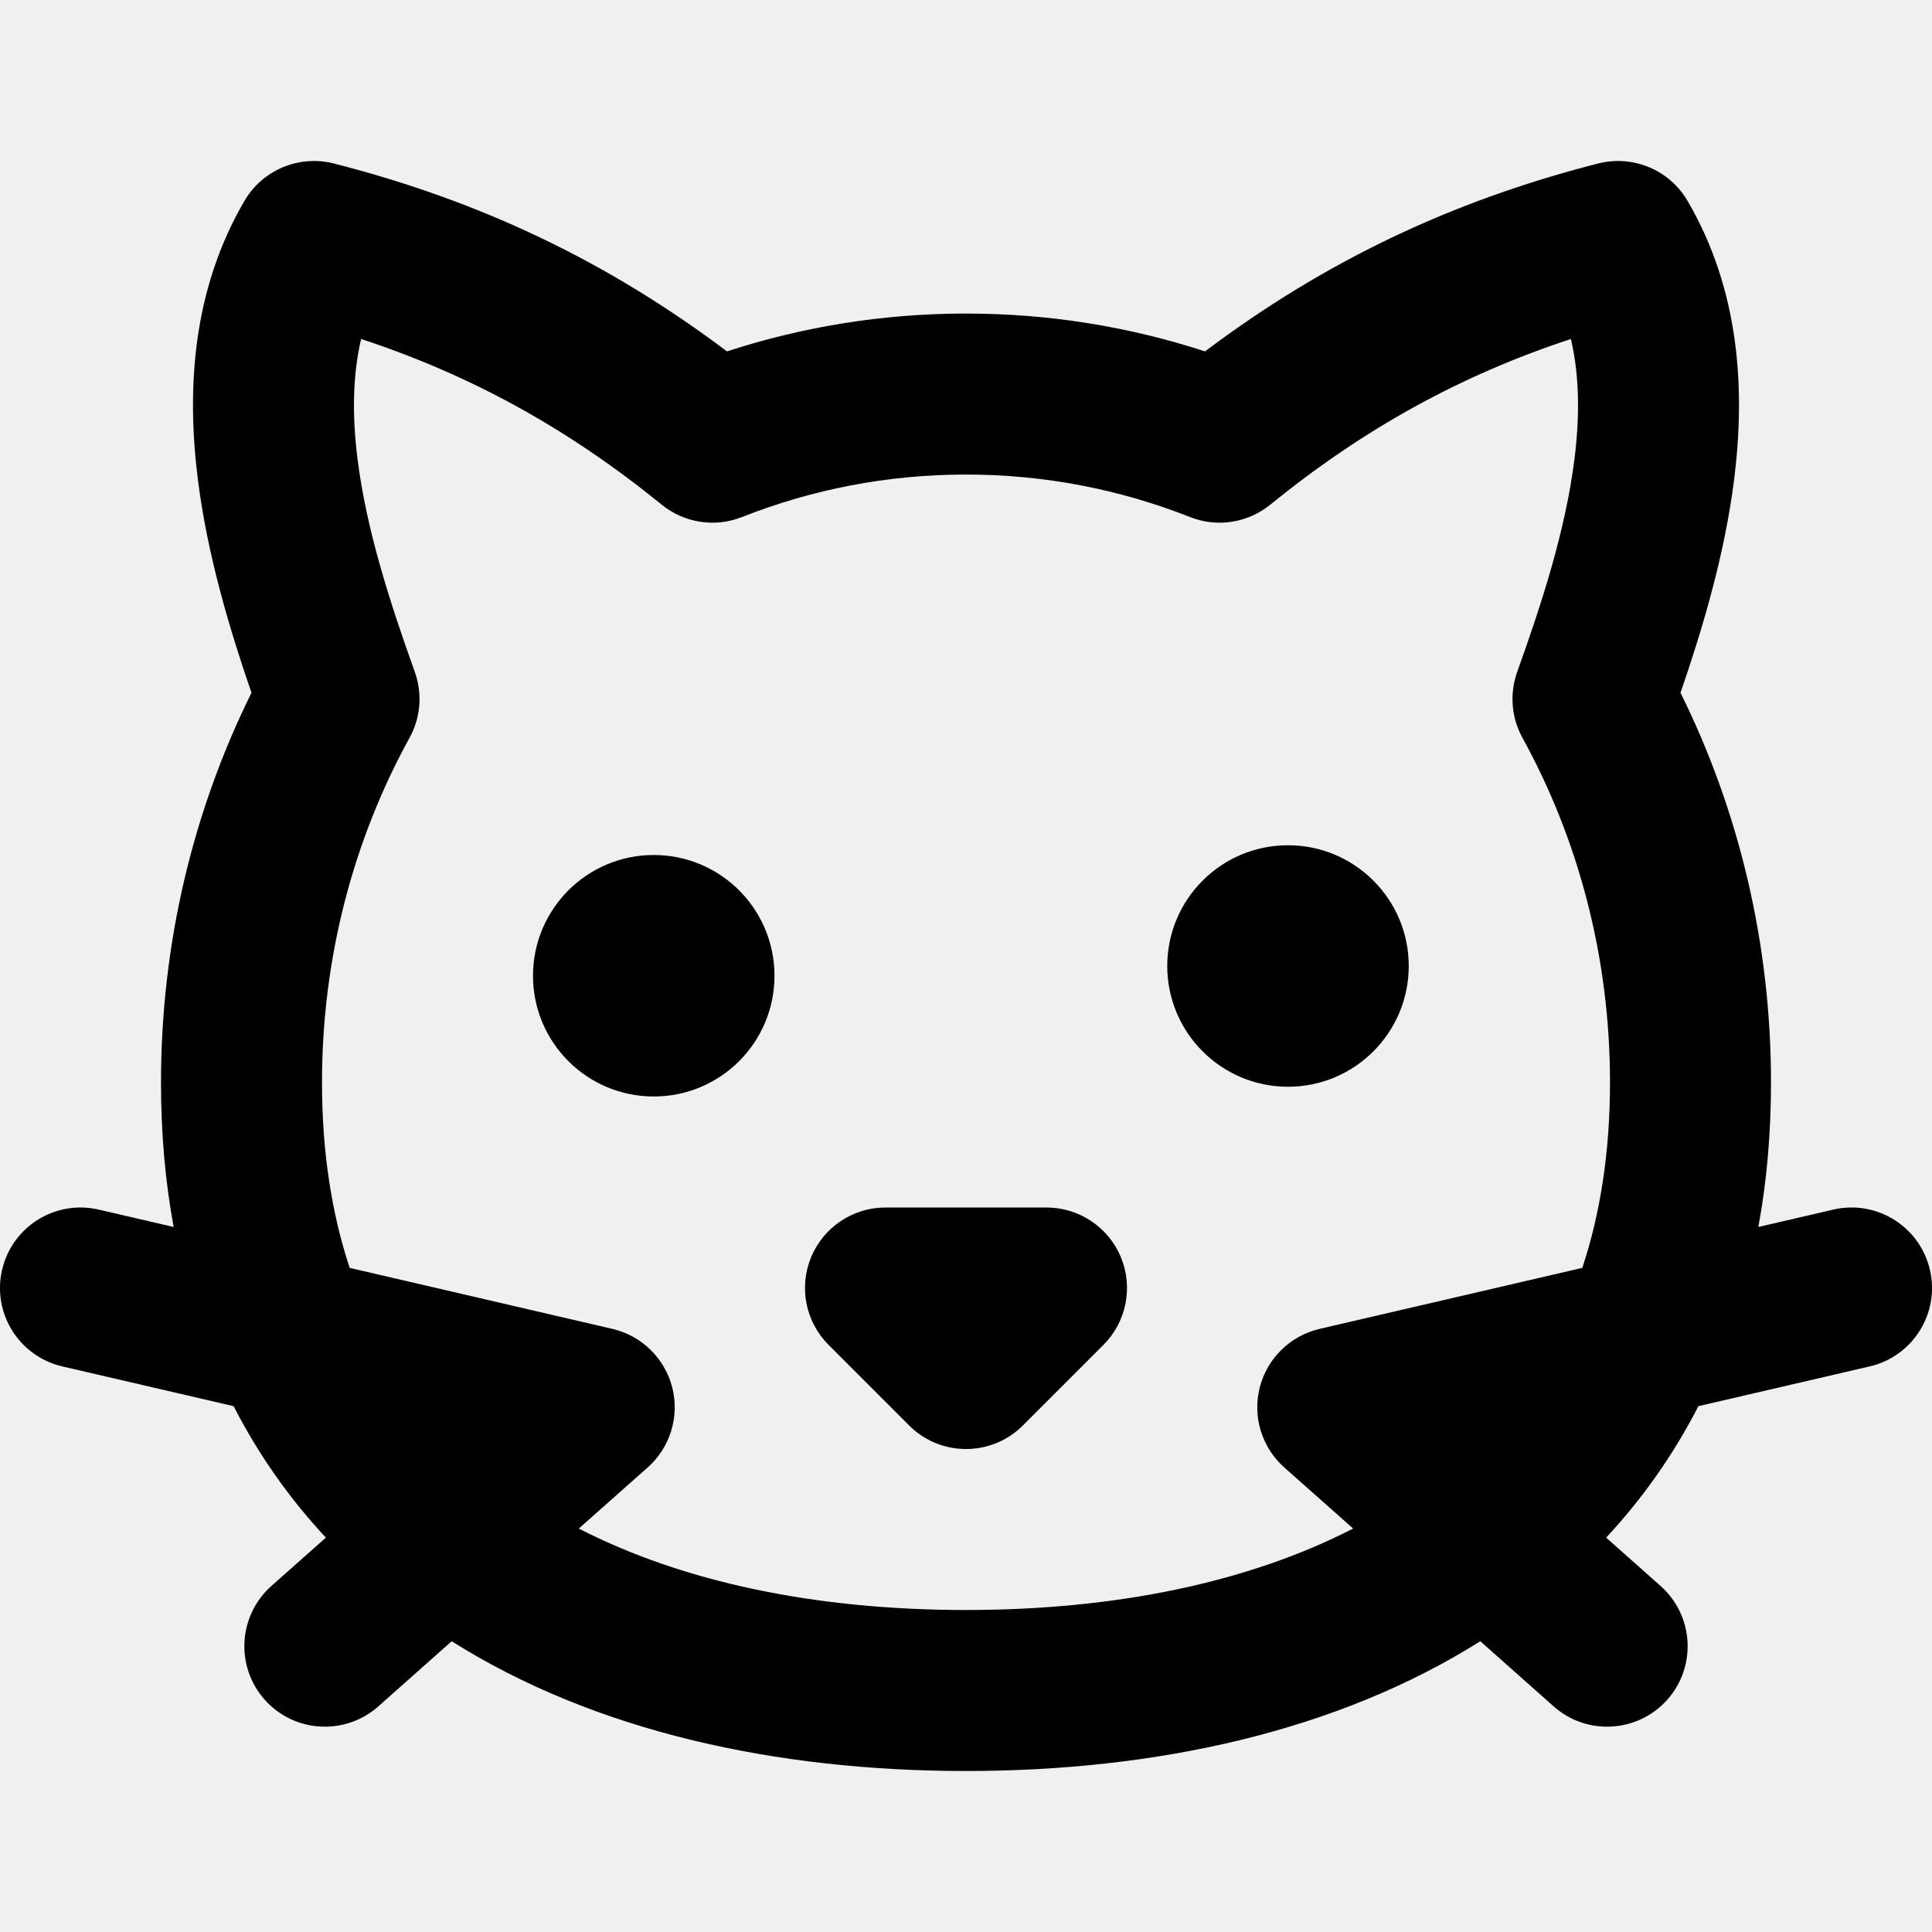
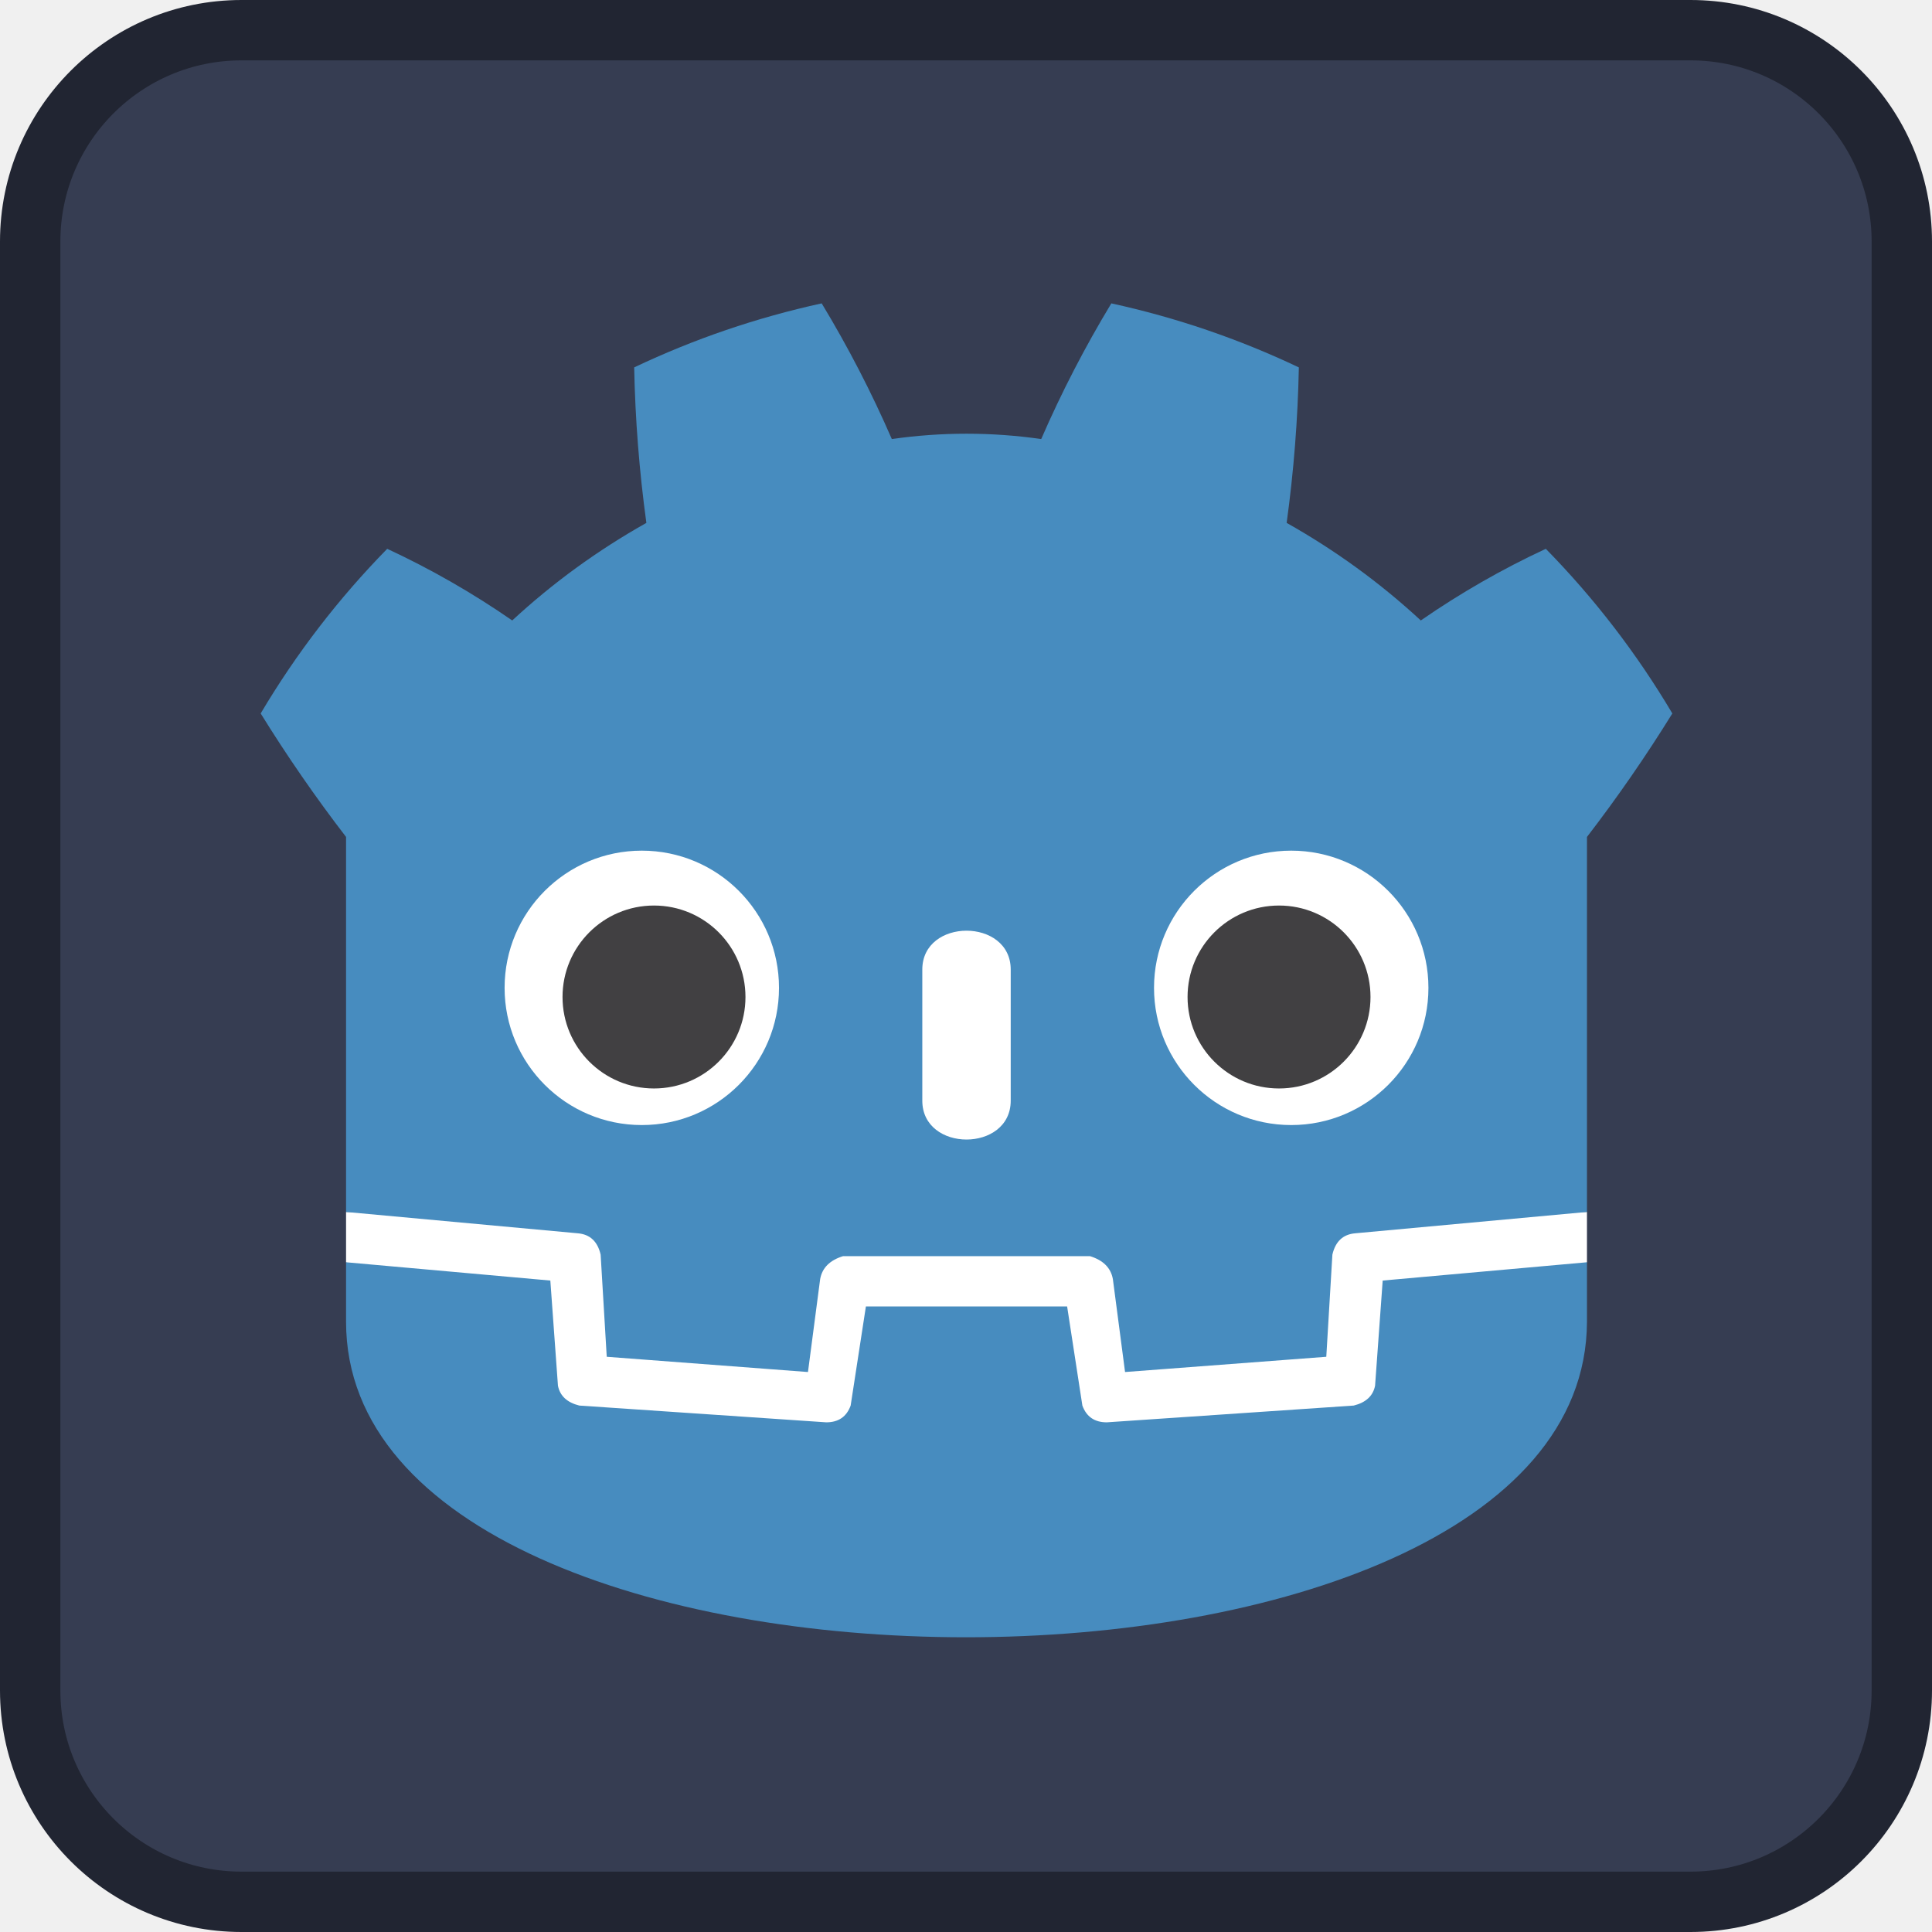
- <svg xmlns="http://www.w3.org/2000/svg" width="800px" height="800px" viewBox="0 0 24 24" fill="none">
-   <path fill-rule="evenodd" clip-rule="evenodd" d="M3.037 2.495C3.262 2.11 3.715 1.921 4.148 2.031C5.976 2.498 7.551 3.252 9.031 4.365C9.97 4.059 10.967 3.895 12 3.895C13.033 3.895 14.03 4.059 14.969 4.365C16.449 3.252 18.024 2.498 19.852 2.031C20.285 1.921 20.738 2.11 20.963 2.495C21.614 3.607 21.682 4.845 21.542 5.956C21.424 6.895 21.148 7.816 20.876 8.606C21.595 10.057 22 11.705 22 13.447C22 14.08 21.947 14.678 21.843 15.242L22.774 15.026C23.312 14.901 23.849 15.236 23.974 15.774C24.099 16.312 23.764 16.849 23.226 16.974L21.098 17.468C20.788 18.072 20.403 18.617 19.952 19.101L20.628 19.701C21.041 20.068 21.079 20.7 20.713 21.113C20.346 21.526 19.714 21.564 19.301 21.198L18.389 20.388C16.608 21.51 14.358 22 12 22C9.642 22 7.392 21.51 5.611 20.388L4.699 21.198C4.285 21.564 3.653 21.526 3.287 21.113C2.921 20.7 2.959 20.068 3.372 19.701L4.048 19.101C3.597 18.617 3.212 18.072 2.902 17.468L0.774 16.974C0.236 16.849 -0.099 16.312 0.026 15.774C0.151 15.236 0.688 14.901 1.226 15.026L2.157 15.242C2.053 14.678 2 14.08 2 13.447C2 11.705 2.405 10.057 3.124 8.606C2.852 7.816 2.576 6.895 2.458 5.956C2.318 4.845 2.386 3.607 3.037 2.495ZM19.656 15.75L16.392 16.508C16.028 16.593 15.741 16.874 15.649 17.236C15.557 17.599 15.675 17.982 15.955 18.23L16.809 18.988C15.509 19.657 13.86 20 12 20C10.14 20 8.491 19.657 7.19 18.988L8.045 18.23C8.325 17.982 8.443 17.599 8.351 17.236C8.259 16.874 7.972 16.593 7.608 16.508L4.344 15.75C4.122 15.08 4 14.316 4 13.447C4 11.882 4.397 10.421 5.087 9.166C5.226 8.915 5.249 8.617 5.153 8.347C4.845 7.489 4.552 6.582 4.442 5.707C4.372 5.153 4.382 4.653 4.486 4.211C5.859 4.663 7.06 5.327 8.22 6.269C8.5 6.497 8.881 6.556 9.217 6.423C10.083 6.081 11.02 5.895 12 5.895C12.98 5.895 13.917 6.081 14.783 6.423C15.119 6.556 15.5 6.497 15.78 6.269C16.94 5.327 18.141 4.663 19.514 4.211C19.618 4.653 19.628 5.153 19.558 5.707C19.448 6.582 19.155 7.489 18.847 8.347C18.751 8.617 18.774 8.915 18.913 9.166C19.603 10.421 20 11.882 20 13.447C20 14.316 19.878 15.08 19.656 15.75ZM16 13.5C16.828 13.5 17.5 12.828 17.5 12C17.5 11.171 16.828 10.5 16 10.5C15.172 10.5 14.5 11.171 14.5 12C14.5 12.828 15.172 13.5 16 13.5ZM8.121 13.621C8.95 13.621 9.621 12.95 9.621 12.121C9.621 11.293 8.95 10.621 8.121 10.621C7.293 10.621 6.621 11.293 6.621 12.121C6.621 12.95 7.293 13.621 8.121 13.621ZM11 15C10.595 15 10.231 15.244 10.076 15.617C9.921 15.991 10.007 16.421 10.293 16.707L11.293 17.707C11.683 18.098 12.317 18.098 12.707 17.707L13.707 16.707C13.993 16.421 14.079 15.991 13.924 15.617C13.769 15.244 13.404 15 13 15H11Z" fill="#000000" />
+ <svg xmlns="http://www.w3.org/2000/svg" width="128" height="128">
+   <rect width="124" height="124" x="2" y="2" fill="#363d52" stroke="#212532" stroke-width="4" rx="14" />
+   <g fill="#fff" transform="translate(12.322 12.322)scale(.101)">
+     <path d="M105 673v33q407 354 814 0v-33z" />
+     <path fill="#478cbf" d="m105 673 152 14q12 1 15 14l4 67 132 10 8-61q2-11 15-15h162q13 4 15 15l8 61 132-10 4-67q3-13 15-14l152-14V427q30-39 56-81-35-59-83-108-43 20-82 47-40-37-88-64 7-51 8-102-59-28-123-42-26 43-46 89-49-7-98 0-20-46-46-89-64 14-123 42 1 51 8 102-48 27-88 64-39-27-82-47-48 49-83 108 26 42 56 81zm0 33v39c0 276 813 276 814 0v-39l-134 12-5 69q-2 10-14 13l-162 11q-12 0-16-11l-10-65H446l-10 65q-4 11-16 11l-162-11q-12-3-14-13l-5-69z" />
+     <path d="M483 600c0 34 58 34 58 0v-86c0-34-58-34-58 0z" />
+     <circle cx="725" cy="526" r="90" />
+     <circle cx="299" cy="526" r="90" />
+   </g>
+   <g fill="#414042" transform="translate(12.322 12.322)scale(.101)">
+     <circle cx="307" cy="532" r="60" />
+     <circle cx="717" cy="532" r="60" />
+   </g>
</svg>
